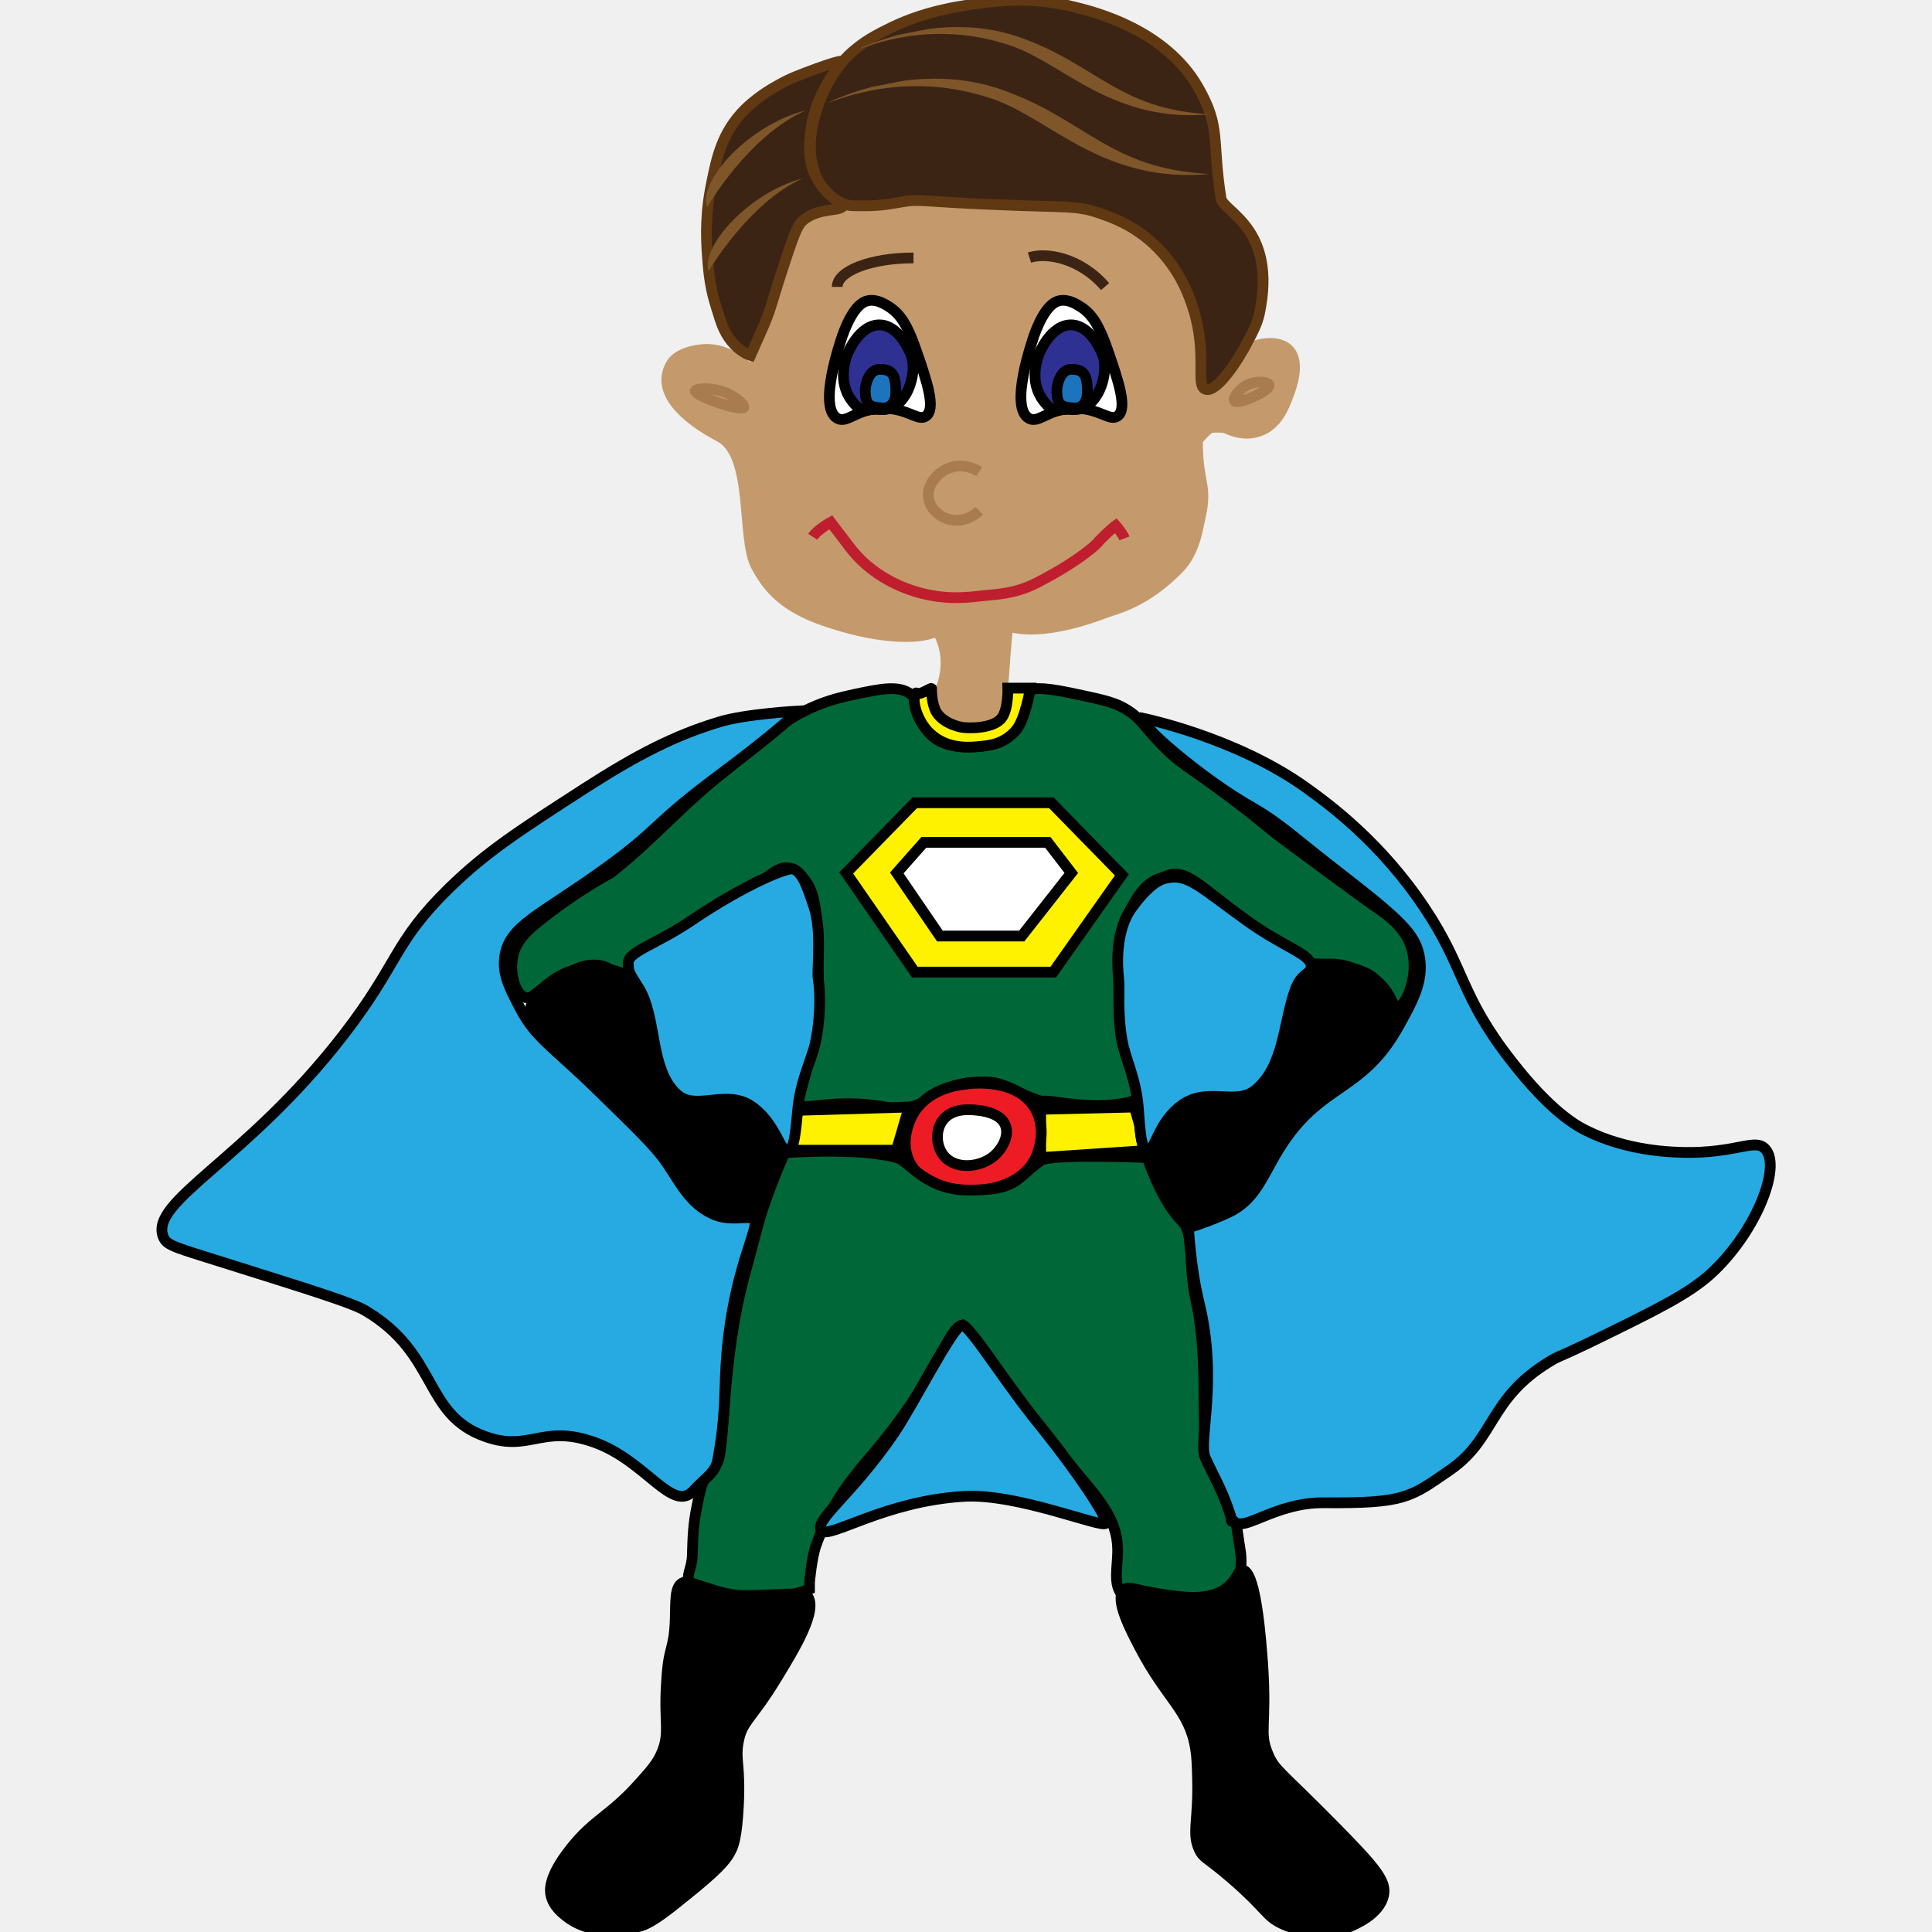
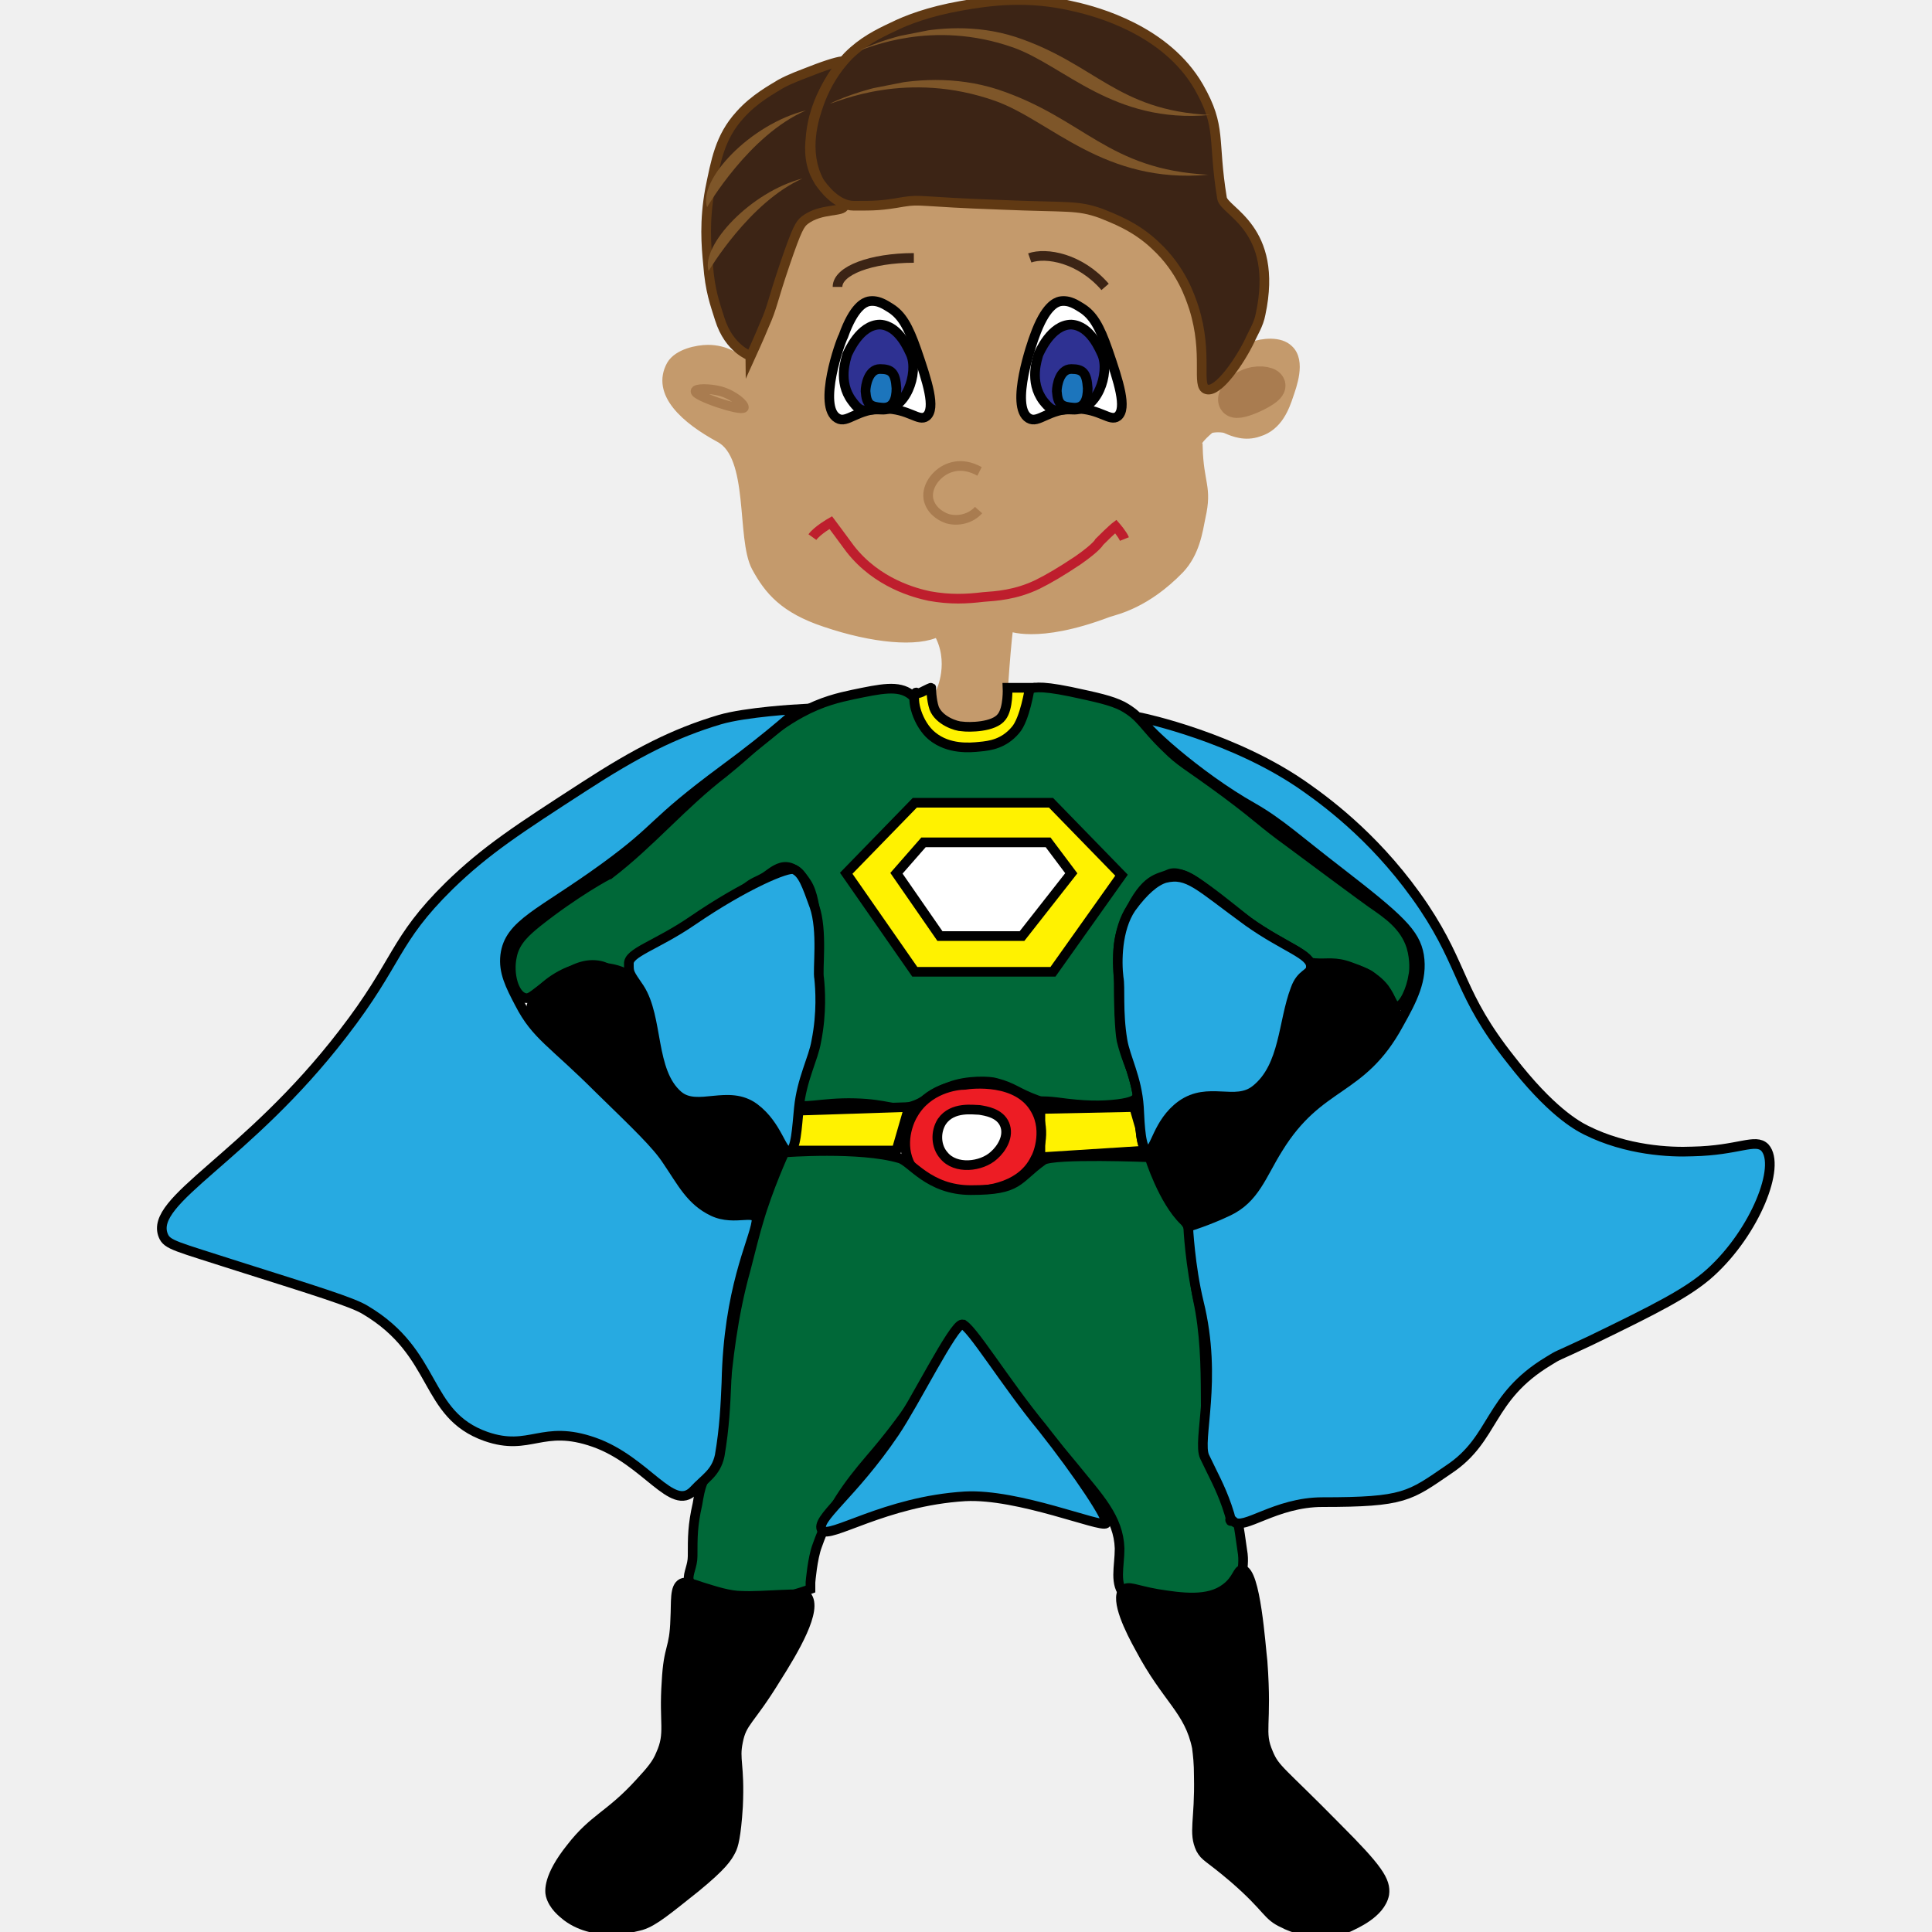
- <svg xmlns="http://www.w3.org/2000/svg" xmlns:xlink="http://www.w3.org/1999/xlink" version="1.1" id="Layer_1" x="0px" y="0px" viewBox="0 0 600 600" enable-background="new 0 0 600 600" xml:space="preserve">
+ <svg xmlns="http://www.w3.org/2000/svg" xmlns:xlink="http://www.w3.org/1999/xlink" version="1.1" id="Layer_1" x="0px" y="0px" viewBox="0 0 200 200" enable-background="new 0 0 200 200" xml:space="preserve">
  <symbol id="Brown_Hair_1" viewBox="-8.1 -3.4 16.2 6.8">
    <g>
      <path fill="#7E5629" d="M-8.1,2.5c0,0,10.4-0.9,16.2-5.9C3.6,2-5.5,4.9-8.1,2.5z" />
    </g>
  </symbol>
  <symbol id="Brown_Hair_4" viewBox="-11.3 -7.7 22.6 15.3">
    <path fill="#7E5629" d="M-11.3,6.9c0,0,5.6,2.6,10.6-1.9c5-4.6,5.8-10.2,12-12.7C4.7-6.6,2.2,0.8-1,3.9C-6.1,8.8-10.8,6.9-11.3,6.9   z" />
  </symbol>
-   <path fill="#C49A6C" stroke="#C49A6C" stroke-width="3.338" stroke-miterlimit="10" d="M311,220.8c0,0,0.9-16.7,2-26.5  c0,0,8.6,4.3,30.8-4.2c2.6-1,11.7-2.8,22.3-13.6c4.8-5,5.7-11.6,6.7-16.2c2.1-9.3-0.7-10.2-0.9-21.6c0,0-2.3-0.6,3.5-5.6  c0.8-0.6,4.6-0.5,5.5-0.1c2.1,1,5.8,2.3,9.8,1c5.9-1.8,8.1-7.8,9.4-11.3c1-2.6,3.8-10.4,0-14.1c-2.8-2.8-8-2.1-11.3-0.9  c-10.1,3.7-11.7,16.5-15,16c-2.8-0.4,0.7-5.8-2.8-20.7c-1-4.2-0.6-5.2-5.2-13.9c-3.2-6-6.8-13.8-12.4-17.2  c-5.9-3.5-11.5-7.2-27.1-8.4c-17.1-1.2-19.9-0.2-38.9-1c-8-0.3-19.6-0.3-36.4,7.4c-6.2,2.8-10.4,27.7-12.8,30.9  c-8.8,11.9,0.1,14.7-0.8,17.8c0,0.1,0,0.1-0.1,0.1c-0.7,0.4-3.6-3.8-7.5-6.6c-1.1-0.8-4.9-3.5-10.1-3.6c-3.4,0-9.3,1.1-11.3,4.7  c-4.9,8.6,4.6,16.9,15.1,22.4c10.8,5.7,6.7,31.3,11.3,40.1c3.8,7.1,8.8,12.8,21.3,17.1c15,5.2,28.9,6.3,35,3.1l0,0  c5.5,9.2,0.9,18.6,0.9,18.6c0,1.1-0.1,2.9-0.1,5.2c1.3,1.1,3.8,2.5,7.1,3.5c0.9,0.3,2,0.4,3.3,0.4C307.3,223.8,311,220.8,311,220.8z  " />
-   <path fill="#006838" stroke="#000000" stroke-width="3.338" stroke-miterlimit="10" d="M283,215.7c-3.8-3-9.4-1.8-17.9,0  c-4.1,0.9-9.6,2.1-16.2,5.6c-10,5.3-14.9,11.3-24.1,18.5c-12.9,10-22.6,21.6-35.3,31.4c-0.2,0.1-10.8,5.7-22.4,15.1  c-3.3,2.7-6.8,5.7-7.8,10.6c-1.2,5.4,0.7,12,3.9,12.9c2.1,0.6,3.2-1.9,9.5-5.6c4.3-2.5,7.9-4.7,12.3-4.5c4.5,0.2,4.9,2.6,8.4,2.8  c6.5,0.3,14.4-10.9,19.2-14.2c4.4-3,10.7-4.2,17.8-11c3.5-3.3,4.1-3,6.9-4.4c3-1.5,7.6-7.7,13.5,1.6c3.8,5.9,3,20.2,3.3,26.3  c0.3,4.8,0,17.8-2.5,26.9c0,0-0.3,1.6-2.4,9.4l-1.5,5.7c0.8,2.1,7.6-0.4,17.9,0c10.5,0.4,11.7,2.4,16.8,1.1  c5.7-1.4,6.1-3.8,12.7-6.3c5.5-2.1,12.6-1.7,14.4-1.2c5.6,1.5,6.4,3.1,12.9,5.3c1.9,0.6,0.8-0.1,5.9,0.6c8.6,1.2,13.9,1.3,19,0.6  c4.7-0.6,5.3-1.4,5.6-1.7c2.4-3.1-2.2-8.1-4.5-17.9c-0.7-3.1-1-11.2-1-20.6c0-5.5-1.1-9.9,2.9-18.6c5.3-11.5,9.4-10.8,12.6-12.3  c3.8-1.7,10.8,3.7,24.6,14.6c11.1,8.7,14.1,12.3,20.7,12.9c3.8,0.4,6.3-0.5,11.2,1.1c2.3,0.8,7.2,2.3,10.6,6.7  c2.5,3.2,2.5,5.5,3.9,5.6c2.2,0.1,4.4-5.3,5-9.5c0.2-1.3,0.7-4.9-0.6-9c-2.1-6.5-7.4-10.1-12.3-13.4c0,0-1.8-1.2-25.2-18.5  c-9.9-7.3-8.1-6.7-20.2-15.7c-12.6-9.3-13.7-9.3-18.5-14c-7.2-7-7.5-9.7-13.4-12.9c-3.5-1.9-7.8-2.7-16.2-4.5  c-10.1-2.1-11.9-1.3-12.9-0.6c-3.6,2.7-0.7,7.6-4.5,12.3c-3.8,4.8-10.9,5-13.4,5c-2.7,0.1-8.2,0.2-12.3-3.4  C284.7,224.3,287.3,219.2,283,215.7z" />
-   <polygon fill="#FFF200" stroke="#000000" stroke-width="3.338" stroke-miterlimit="10" points="284.1,249.3 262.8,271.1   284.1,301.9 327.1,301.9 348.4,271.7 326.5,249.3 " />
-   <polygon fill="#FFFFFF" stroke="#000000" stroke-width="3.338" stroke-miterlimit="10" points="278.5,271.1 291.9,290.7   317.3,290.7 332.7,271.1 325.4,261.6 286.9,261.6 " />
-   <path stroke="#000000" stroke-width="3.338" stroke-miterlimit="10" d="M164.9,312.5c-1,3.7,1.9,7.5,10.1,15.7  c17.8,17.7,20.1,15.3,27.4,24.6c7.1,9.1,8.5,15.9,18.5,23c4.3,3.1,7.3,4.1,10.1,3.4c5.4-1.5,7.3-9.7,8.4-14.6  c1.3-5.5,2.8-12.3-1.1-17.4c-3-3.9-7.7-4.9-11.2-5.6c-7.6-1.6-9.5,1.2-13.4,0c-11.6-3.4-6.3-32.7-20.2-39.2  c-5.7-2.7-13.3-1.6-16.5-0.7S166.2,307.3,164.9,312.5z" />
-   <path stroke="#000000" stroke-width="3.338" stroke-miterlimit="10" d="M408.8,300.8c-12.7,4.8-7.5,32.5-21.3,39.2  c-7,3.4-12-1.7-19.6,3.4c-7.6,5-8.8,14.1-9,15.1c-1,8.2,2.6,18.8,9.5,20.7c4.3,1.2,8.5-1.3,11.8-3.4c8.8-5.5,9.7-11.2,16.8-20.2  c3.1-3.9,2.4-2.2,26.3-24.1c7.6-7,11-10.2,10.6-14.6c-0.5-6.4-6.8-13.3-9-14.4C422.5,301.3,414.9,298.5,408.8,300.8z" />
-   <path fill="#FFF200" stroke="#000000" stroke-width="3.338" stroke-miterlimit="10" d="M245.4,344.9c-1.1,4.1-2.2,8.2-3.4,12.3  h36.4l3.9-13.4L245.4,344.9z" />
-   <polygon fill="#FFF200" stroke="#000000" stroke-width="3.338" stroke-miterlimit="10" points="323.2,344.5 323.2,359.5   356.2,357.3 352.3,343.8 " />
-   <path fill="#ED1C24" stroke="#000000" stroke-width="3.338" stroke-miterlimit="10" d="M283.5,346.1c-0.5,0.9-4.3,7.9-1.1,14.6  c4.1,8.7,16.2,8.9,18.5,9c2.7,0.1,15.8-0.1,20.7-10.1c0.2-0.4,3.9-8.1,0-15.1c-5.5-9.9-20.2-8.1-21.8-7.8  C297.1,337,288,338.2,283.5,346.1z" />
-   <path fill="#FFFFFF" stroke="#000000" stroke-width="3.338" stroke-miterlimit="10" d="M292.5,348.3c-2.1,3.2-1.7,7.8,0.6,10.6  c3.7,4.6,11.6,3.6,15.7,0c2.3-2,4.8-6.1,3.4-9.5c-1.4-3.4-5.9-4.2-7.8-4.5C302.4,344.7,295.7,343.5,292.5,348.3z" />
-   <path fill="#006838" stroke="#000000" stroke-width="3.338" stroke-miterlimit="10" d="M243.7,358c0,0-5,11-8.1,21.7  c-0.5,1.8-2.6,9.9-3.9,14.6c-8.2,28.8-6.2,57.6-9.3,60.5c-4.2,3.8-4.7,6.8-5.8,12.2c-1.4,6.7-1.4,10.3-1.6,16.3  c-0.1,3.1-1.5,5.3-1.2,7.2c0.6,2.8,5.2,4.2,8.4,5c1.8,0.5,9.3,1.6,15.2,1.3c6.4-0.4,14-3.3,14-3.3v-2.2c0,0,0.7-7.6,2-11.3  c4-11.2,9.2-18.6,16.4-27c22.5-26,23.9-39.8,28.9-41.4c0,0,9.2,13.8,34.4,44.2c7.6,9.2,13.8,15.5,14,25.2c0.1,5.7-1.7,11.2,1.7,14.6  c0.8,0.8,2.1,1.8,10.6,2.2c15.3,0.9,19.9-1.9,21.3-2.8c1.5-1,4.3-2.9,4.5-5.6c0.1-2.5,0.5-4.6,0-7.8c-1.3-7.7-0.8-9.8-4.8-16.7  c-1.8-3-3-7.1-4.7-10.7c-3.6-7.7,0.3-29.7-4.3-50.4c-2.5-11.5-0.5-20.8-4.2-24.4c-6.5-6.3-10.9-19.9-10.9-19.9s-29.8-1.3-33,0.9  c-8.3,5.9-7.1,9.2-22.5,9.2c-13.3,0-18.5-9-22.1-10C266.9,356.2,243.7,358,243.7,358z" />
-   <path stroke="#000000" stroke-width="3.338" stroke-miterlimit="10" d="M209.7,502.8c0.2-5.4-0.2-9.9,2.2-11.2  c1.3-0.7,2.7,0,6.2,1.1c4,1.3,8.3,2.7,12.3,2.8c6.7,0.2,19.1-1.2,20.2,0c3.7,4.3-4,16.8-9.5,25.8c-8,13.1-10.6,13.1-11.8,19.6  c-1.1,5.8,0.7,7,0,20.2c-0.5,9.5-1.6,12.2-2.2,13.4c-1.1,2.3-2.8,4.9-11.2,11.8c-8.6,7-12.9,10.5-16.8,11.8  c-1.1,0.3-13.9,4.2-23-2.8c-1.5-1.2-4.2-3.2-5-6.7c-0.3-1.3-1-5.6,6.2-14.6c7.3-9.2,12-9.8,21.3-20.2c3.6-4,5.4-6.1,6.7-9  c3-6.6,0.8-9.6,1.7-22.4C207.6,510.9,209.4,512.7,209.7,502.8z" />
-   <path stroke="#000000" stroke-width="3.338" stroke-miterlimit="10" d="M354,511.7c-2.9-5.5-7.9-15.1-5-17.9  c1.4-1.4,3.6,0,10.6,1.1c7.6,1.2,15.8,2.5,21.3-1.7c3.5-2.7,3.5-5.7,5-5.6c4.3,0.3,5.8,23.7,6.2,28.6c1.4,20.3-1.3,21.5,1.7,28.6  c2.1,5.1,3.9,5.3,21.3,23c12.5,12.7,15.4,16.5,14.6,20.7c-1.2,6.1-9.2,9.3-11.2,10.1c-9.6,3.7-18.6-0.4-20.2-1.1  c-5.3-2.5-4.6-4.4-15.7-14c-8.1-7-8.8-6.3-10.1-9c-2.5-5.2-0.2-8.8-0.6-22.4c-0.1-4.3-0.2-6.5-0.6-9  C369.4,531.1,362.4,527.8,354,511.7z" />
-   <path fill="#27AAE1" stroke="#000000" stroke-width="3.338" stroke-miterlimit="10" d="M354.7,223c0,0,29.2,5.9,51.3,21.9  c7.2,5.2,22.9,16.8,36.4,37c12.7,19,10.9,27,26.9,47.5c12.3,15.9,20.4,20.3,23.5,21.8c12.5,6.2,26.2,6.8,33,6.7  c14.4-0.3,19.4-4.3,22.4-1.1c5.2,5.6-3,26-16.8,38.7c-7,6.4-17.2,11.4-37.5,21.3c-10.8,5.2-9.7,4.2-12.9,6.2  c-18.8,11.5-16.6,23.9-30.8,33.6c-12.3,8.5-13.9,10.3-39.2,10.1c-14.8-0.1-24.5,9-27.6,5.9c-2.6-2.6,0.9,3.8-2.2-4.7  c-2.1-5.9-4.3-9.5-6.9-15.2c-2.3-5,4.1-23.6-1.9-48.1c-2.7-11-3.3-23.3-3.3-23.3s6-1.8,12.3-4.7c8.4-3.9,10.6-11.3,15.7-19.6  c13-21.1,25.7-17.2,37.5-38.7c4.1-7.4,7.6-13.7,6.2-21.3c-1.3-6.9-5.9-11.3-24.6-25.8c-12.9-9.9-18.5-15.4-26.9-20.2  C372.1,241.2,353.4,224.5,354.7,223z" />
+   <path fill="#C49A6C" stroke="#C49A6C" stroke-miterlimit="10" d="M103.7,73.6c0,0,0.3-5.6,0.7-8.8c0,0,2.9,1.4,10.3-1.4  c0.9-0.3,3.9-0.9,7.4-4.5c1.6-1.7,1.9-3.9,2.2-5.4c0.7-3.1-0.2-3.4-0.3-7.2c0,0-0.8-0.2,1.2-1.9c0.3-0.2,1.5-0.2,1.8,0  c0.7,0.3,1.9,0.8,3.3,0.3c2-0.6,2.7-2.6,3.1-3.8c0.3-0.9,1.3-3.5,0-4.7c-0.9-0.9-2.7-0.7-3.8-0.3c-3.4,1.2-3.9,5.5-5,5.3  c-0.9-0.1,0.2-1.9-0.9-6.9c-0.3-1.4-0.2-1.7-1.7-4.6c-1.1-2-2.3-4.6-4.1-5.7c-2-1.2-3.8-2.4-9-2.8c-5.7-0.4-6.6-0.1-13-0.3  c-2.7-0.1-6.5-0.1-12.1,2.5c-2.1,0.9-3.5,9.2-4.3,10.3c-2.9,4,0,4.9-0.3,5.9l0,0c-0.2,0.1-1.2-1.3-2.5-2.2c-0.4-0.3-1.6-1.2-3.4-1.2  c-1.1,0-3.1,0.4-3.8,1.6c-1.6,2.9,1.5,5.6,5,7.5c3.6,1.9,2.2,10.4,3.8,13.4c1.3,2.4,2.9,4.3,7.1,5.7c5,1.7,9.6,2.1,11.7,1l0,0  c1.8,3.1,0.3,6.2,0.3,6.2c0,0.4,0,1,0,1.7c0.4,0.4,1.3,0.8,2.4,1.2c0.3,0.1,0.7,0.1,1.1,0.1C102.4,74.6,103.7,73.6,103.7,73.6z" />
+   <path fill="#006838" stroke="#000000" stroke-miterlimit="10" d="M94.3,71.9c-1.3-1-3.1-0.6-6,0c-1.4,0.3-3.2,0.7-5.4,1.9  c-3.3,1.8-5,3.8-8,6.2c-4.3,3.3-7.5,7.2-11.8,10.5c-0.1,0-3.6,1.9-7.5,5c-1.1,0.9-2.3,1.9-2.6,3.5c-0.4,1.8,0.2,4,1.3,4.3  c0.7,0.2,1.1-0.6,3.2-1.9c1.4-0.8,2.6-1.6,4.1-1.5s1.6,0.9,2.8,0.9c2.2,0.1,4.8-3.6,6.4-4.7c1.5-1,3.6-1.4,5.9-3.7  c1.2-1.1,1.4-1,2.3-1.5c1-0.5,2.5-2.6,4.5,0.5c1.3,2,1,6.7,1.1,8.8c0.1,1.6,0,5.9-0.8,9c0,0-0.1,0.5-0.8,3.1l-0.5,1.9  c0.3,0.7,2.5-0.1,6,0s3.9,0.8,5.6,0.4c1.9-0.5,2-1.3,4.2-2.1c1.8-0.7,4.2-0.6,4.8-0.4c1.9,0.5,2.1,1,4.3,1.8c0.6,0.2,0.3,0,2,0.2  c2.9,0.4,4.6,0.4,6.3,0.2c1.6-0.2,1.8-0.5,1.9-0.6c0.8-1-0.7-2.7-1.5-6c-0.2-1-0.3-3.7-0.3-6.9c0-1.8-0.4-3.3,1-6.2  c1.8-3.8,3.1-3.6,4.2-4.1c1.3-0.6,3.6,1.2,8.2,4.9c3.7,2.9,4.7,4.1,6.9,4.3c1.3,0.1,2.1-0.2,3.7,0.4c0.8,0.3,2.4,0.8,3.5,2.2  c0.8,1.1,0.8,1.8,1.3,1.9c0.7,0,1.5-1.8,1.7-3.2c0.1-0.4,0.2-1.6-0.2-3c-0.7-2.2-2.5-3.4-4.1-4.5c0,0-0.6-0.4-8.4-6.2  c-3.3-2.4-2.7-2.2-6.7-5.2c-4.2-3.1-4.6-3.1-6.2-4.7c-2.4-2.3-2.5-3.2-4.5-4.3c-1.2-0.6-2.6-0.9-5.4-1.5c-3.4-0.7-4-0.4-4.3-0.2  c-1.2,0.9-0.2,2.5-1.5,4.1s-3.6,1.7-4.5,1.7s-2.7,0.1-4.1-1.1C94.9,74.8,95.8,73.1,94.3,71.9z" />
+   <polygon fill="#FFF200" stroke="#000000" stroke-miterlimit="10" points="94.7,83.1 87.6,90.4 94.7,100.6 109,100.6 116.1,90.6   108.8,83.1 " />
+   <polygon fill="#FFFFFF" stroke="#000000" stroke-miterlimit="10" points="92.8,90.4 97.3,96.9 105.8,96.9 110.9,90.4 108.5,87.2   95.6,87.2 " />
+   <path stroke="#000000" stroke-miterlimit="10" d="M55,104.2c-0.3,1.2,0.6,2.5,3.4,5.2c5.9,5.9,6.7,5.1,9.1,8.2  c2.4,3,2.8,5.3,6.2,7.7c1.4,1,2.4,1.4,3.4,1.1c1.8-0.5,2.4-3.2,2.8-4.9c0.4-1.8,0.9-4.1-0.4-5.8c-1-1.3-2.6-1.6-3.7-1.9  c-2.5-0.5-3.2,0.4-4.5,0c-3.9-1.1-2.1-10.9-6.7-13.1c-1.9-0.9-4.4-0.5-5.5-0.2C57.9,100.9,55.4,102.4,55,104.2z" />
+   <path stroke="#000000" stroke-miterlimit="10" d="M136.3,100.3c-4.2,1.6-2.5,10.8-7.1,13.1c-2.3,1.1-4-0.6-6.5,1.1s-2.9,4.7-3,5  c-0.3,2.7,0.9,6.3,3.2,6.9c1.4,0.4,2.8-0.4,3.9-1.1c2.9-1.8,3.2-3.7,5.6-6.7c1-1.3,0.8-0.7,8.8-8c2.5-2.3,3.7-3.4,3.5-4.9  c-0.2-2.1-2.3-4.4-3-4.8C140.8,100.4,138.3,99.5,136.3,100.3z" />
+   <path fill="#FFF200" stroke="#000000" stroke-miterlimit="10" d="M81.8,115c-0.4,1.4-0.7,2.7-1.1,4.1h12.1l1.3-4.5L81.8,115z" />
+   <polygon fill="#FFF200" stroke="#000000" stroke-miterlimit="10" points="107.7,114.8 107.7,119.8 118.7,119.1 117.4,114.6 " />
+   <path fill="#ED1C24" stroke="#000000" stroke-miterlimit="10" d="M94.5,115.4c-0.2,0.3-1.4,2.6-0.4,4.9c1.4,2.9,5.4,3,6.2,3  c0.9,0,5.3,0,6.9-3.4c0.1-0.1,1.3-2.7,0-5c-1.8-3.3-6.7-2.7-7.3-2.6C99,112.3,96,112.7,94.5,115.4z" />
+   <path fill="#FFFFFF" stroke="#000000" stroke-miterlimit="10" d="M97.5,116.1c-0.7,1.1-0.6,2.6,0.2,3.5c1.2,1.5,3.9,1.2,5.2,0  c0.8-0.7,1.6-2,1.1-3.2s-2-1.4-2.6-1.5C100.8,114.9,98.6,114.5,97.5,116.1z" />
+   <path fill="#006838" stroke="#000000" stroke-miterlimit="10" d="M81.2,119.3c0,0-1.7,3.7-2.7,7.2c-0.2,0.6-0.9,3.3-1.3,4.9  c-2.7,9.6-2.1,19.2-3.1,20.2c-1.4,1.3-1.6,2.3-1.9,4.1c-0.5,2.2-0.5,3.4-0.5,5.4c0,1-0.5,1.8-0.4,2.4c0.2,0.9,1.7,1.4,2.8,1.7  c0.6,0.2,3.1,0.5,5.1,0.4c2.1-0.1,4.7-1.1,4.7-1.1v-0.7c0,0,0.2-2.5,0.7-3.8c1.3-3.7,3.1-6.2,5.5-9c7.5-8.7,8-13.3,9.6-13.8  c0,0,3.1,4.6,11.5,14.7c2.5,3.1,4.6,5.2,4.7,8.4c0,1.9-0.6,3.7,0.6,4.9c0.3,0.3,0.7,0.6,3.5,0.7c5.1,0.3,6.6-0.6,7.1-0.9  c0.5-0.3,1.4-1,1.5-1.9c0-0.8,0.2-1.5,0-2.6c-0.4-2.6-0.3-3.3-1.6-5.6c-0.6-1-1-2.4-1.6-3.6c-1.2-2.6,0.1-9.9-1.4-16.8  c-0.8-3.8-0.2-6.9-1.4-8.1c-2.2-2.1-3.6-6.6-3.6-6.6s-9.9-0.4-11,0.3c-2.8,2-2.4,3.1-7.5,3.1c-4.4,0-6.2-3-7.4-3.3  C89,118.7,81.2,119.3,81.2,119.3z" />
+   <path stroke="#000000" stroke-miterlimit="10" d="M69.9,167.6c0.1-1.8-0.1-3.3,0.7-3.7c0.4-0.2,0.9,0,2.1,0.4  c1.3,0.4,2.8,0.9,4.1,0.9c2.2,0.1,6.4-0.4,6.7,0c1.2,1.4-1.3,5.6-3.2,8.6c-2.7,4.4-3.5,4.4-3.9,6.5c-0.4,1.9,0.2,2.3,0,6.7  c-0.2,3.2-0.5,4.1-0.7,4.5c-0.4,0.8-0.9,1.6-3.7,3.9c-2.9,2.3-4.3,3.5-5.6,3.9c-0.4,0.1-4.6,1.4-7.7-0.9c-0.5-0.4-1.4-1.1-1.7-2.2  c-0.1-0.4-0.3-1.9,2.1-4.9c2.4-3.1,4-3.3,7.1-6.7c1.2-1.3,1.8-2,2.2-3c1-2.2,0.3-3.2,0.6-7.5C69.2,170.3,69.8,170.9,69.9,167.6z" />
+   <path stroke="#000000" stroke-miterlimit="10" d="M118,170.6c-1-1.8-2.6-5-1.7-6c0.5-0.5,1.2,0,3.5,0.4c2.5,0.4,5.3,0.8,7.1-0.6  c1.2-0.9,1.2-1.9,1.7-1.9c1.4,0.1,1.9,7.9,2.1,9.5c0.5,6.8-0.4,7.2,0.6,9.5c0.7,1.7,1.3,1.8,7.1,7.7c4.2,4.2,5.1,5.5,4.9,6.9  c-0.4,2-3.1,3.1-3.7,3.4c-3.2,1.2-6.2-0.1-6.7-0.4c-1.8-0.8-1.5-1.5-5.2-4.7c-2.7-2.3-2.9-2.1-3.4-3c-0.8-1.7-0.1-2.9-0.2-7.5  c0-1.4-0.1-2.2-0.2-3C123.1,177,120.8,175.9,118,170.6z" />
+   <path fill="#27AAE1" stroke="#000000" stroke-miterlimit="10" d="M118.2,74.3c0,0,9.7,2,17.1,7.3c2.4,1.7,7.6,5.6,12.1,12.3  c4.2,6.3,3.6,9,9,15.8c4.1,5.3,6.8,6.8,7.8,7.3c4.2,2.1,8.7,2.3,11,2.2c4.8-0.1,6.5-1.4,7.5-0.4c1.7,1.9-1,8.7-5.6,12.9  c-2.3,2.1-5.7,3.8-12.5,7.1c-3.6,1.7-3.2,1.4-4.3,2.1c-6.3,3.8-5.5,8-10.3,11.2c-4.1,2.8-4.6,3.4-13.1,3.4c-4.9,0-8.2,3-9.2,2  c-0.9-0.9,0.3,1.3-0.7-1.6c-0.7-2-1.4-3.2-2.3-5.1c-0.8-1.7,1.4-7.9-0.6-16c-0.9-3.7-1.1-7.8-1.1-7.8s2-0.6,4.1-1.6  c2.8-1.3,3.5-3.8,5.2-6.5c4.3-7,8.6-5.7,12.5-12.9c1.4-2.5,2.5-4.6,2.1-7.1c-0.4-2.3-2-3.8-8.2-8.6c-4.3-3.3-6.2-5.1-9-6.7  C124,80.4,117.8,74.8,118.2,74.3z" />
  <g>
-     <path fill="#27AAE1" stroke="#000000" stroke-width="3.338" stroke-miterlimit="10" d="M361.8,272.8c6-4.2,10.5,2.5,25.8,13.4   c11.3,8.1,19.8,10.2,19.6,14c-0.1,2.5-3,1.8-4.9,7c-3.8,10.3-3.4,23.9-12.4,31.3c-6.2,5.1-14.8-1.2-23,4.8   c-7.4,5.4-8.2,14.4-10.6,14c-2.1-0.4-2.3-7.4-2.8-13.4c-0.7-9-4.1-15.3-5-20.7c-1.6-9.1-1-16.5-0.3-19.5c0.6-2.6,4.7-7.5,7.6-15.2   C358.1,281.9,359.4,274.5,361.8,272.8z" />
+     <path fill="#27AAE1" stroke="#000000" stroke-miterlimit="10" d="M120.6,90.9c2-1.4,3.5,0.8,8.6,4.5c3.8,2.7,6.6,3.4,6.5,4.7   c0,0.8-1,0.6-1.6,2.3c-1.3,3.4-1.1,8-4.1,10.4c-2.1,1.7-4.9-0.4-7.7,1.6c-2.5,1.8-2.7,4.8-3.5,4.7c-0.7-0.1-0.8-2.5-0.9-4.5   c-0.2-3-1.4-5.1-1.7-6.9c-0.5-3-0.3-5.5-0.1-6.5c0.2-0.9,1.6-2.5,2.5-5.1C119.4,94,119.8,91.5,120.6,90.9z" />
  </g>
-   <path fill="#27AAE1" stroke="#000000" stroke-width="3.338" stroke-miterlimit="10" d="M343.4,473.1c-1.4,1.5-27.3-9.3-43.8-8.4  c-25,1.4-42.3,13.5-44.5,10.6c-2.4-3.2,9.2-10.7,22.6-30.3c6.2-9.2,18.4-33.5,21.1-33.5c2.4,0,13.5,18.3,24.9,32.1  C335,457.7,344.4,471.9,343.4,473.1z" />
-   <path fill="#27AAE1" stroke="#000000" stroke-width="3.338" stroke-miterlimit="10" d="M215.3,463c-6.5,7-14.7-9.4-30.8-15.1  c-16.1-5.7-19.9,3.1-33.6-1.7c-19.6-6.8-14.6-25.7-37.5-39.2c-3.9-2.3-15.7-6-39.2-13.4c-19.5-6.2-22.3-6.5-23.5-9.5  c-4.4-11.1,25.8-23.7,55.9-62.6c17.4-22.5,15.5-28.7,33-45.8c11.4-11.1,21.6-17.7,41.9-30.8c16.3-10.5,28-16.5,41.9-20.7  c8.1-2.5,24.6-3.4,24.6-3.4s-7.6,7.2-23.5,19c-23,17.1-19.1,17.4-37,30.2c-19.8,14.3-29.6,17.5-30.8,27.4c-0.6,5.1,1.4,9.2,4.5,15.1  c5,9.9,10.1,12.1,24.6,26.3c11.9,11.6,17.9,17.4,21.3,22.4c4.5,6.7,7.1,12.3,14,15.7c7,3.4,14.1-1.1,13.4,3.4  c-1,6.2-8.6,20.8-9.3,49.8c-0.2,6.9-0.6,14.2-2.2,22.7C222.4,457.4,219,458.9,215.3,463z" />
+   <path fill="#27AAE1" stroke="#000000" stroke-miterlimit="10" d="M114.5,157.7c-0.5,0.5-9.1-3.1-14.6-2.8  c-8.3,0.5-14.1,4.5-14.8,3.5c-0.8-1.1,3.1-3.6,7.5-10.1c2.1-3.1,6.1-11.2,7-11.2c0.8,0,4.5,6.1,8.3,10.7  C111.7,152.6,114.8,157.3,114.5,157.7z" />
+   <path fill="#27AAE1" stroke="#000000" stroke-miterlimit="10" d="M71.8,154.3c-2.2,2.3-4.9-3.1-10.3-5s-6.6,1-11.2-0.6  c-6.5-2.3-4.9-8.6-12.5-13.1c-1.3-0.8-5.2-2-13.1-4.5c-6.5-2.1-7.4-2.2-7.8-3.2c-1.5-3.7,8.6-7.9,18.6-20.9c5.8-7.5,5.2-9.6,11-15.3  c3.8-3.7,7.2-5.9,14-10.3c5.4-3.5,9.3-5.5,14-6.9c2.7-0.8,8.2-1.1,8.2-1.1s-2.5,2.4-7.8,6.3c-7.7,5.7-6.4,5.8-12.3,10.1  c-6.6,4.8-9.9,5.8-10.3,9.1c-0.2,1.7,0.5,3.1,1.5,5c1.7,3.3,3.4,4,8.2,8.8c4,3.9,6,5.8,7.1,7.5c1.5,2.2,2.4,4.1,4.7,5.2  c2.3,1.1,4.7-0.4,4.5,1.1c-0.3,2.1-2.9,6.9-3.1,16.6c-0.1,2.3-0.2,4.7-0.7,7.6C74.1,152.5,73,153,71.8,154.3z" />
  <g>
-     <path fill="#27AAE1" stroke="#000000" stroke-width="3.338" stroke-miterlimit="10" d="M361.8,272.8c7.1-1.8,10.5,2.5,25.8,13.4   c11.3,8.1,19.8,10.2,19.6,14c-0.1,2.5-3,1.8-4.9,7c-3.8,10.3-3.4,23.9-12.4,31.3c-6.2,5.1-14.8-1.2-23,4.8   c-7.4,5.4-8.2,14.4-10.6,14c-2.1-0.4-2.3-7.4-2.8-13.4c-0.7-9-4.1-15.3-5-20.7c-1.6-9.1-0.7-16.5-1.1-19.5   c-0.6-4.7-0.7-15.1,3.9-21.5C355.3,276.6,358.9,273.5,361.8,272.8z" />
+     <path fill="#27AAE1" stroke="#000000" stroke-miterlimit="10" d="M120.6,90.9c2.4-0.6,3.5,0.8,8.6,4.5c3.8,2.7,6.6,3.4,6.5,4.7   c0,0.8-1,0.6-1.6,2.3c-1.3,3.4-1.1,8-4.1,10.4c-2.1,1.7-4.9-0.4-7.7,1.6c-2.5,1.8-2.7,4.8-3.5,4.7c-0.7-0.1-0.8-2.5-0.9-4.5   c-0.2-3-1.4-5.1-1.7-6.9c-0.5-3-0.2-5.5-0.4-6.5c-0.2-1.6-0.2-5,1.3-7.2C118.4,92.2,119.6,91.2,120.6,90.9z" />
  </g>
  <g>
-     <path fill="#27AAE1" stroke="#000000" stroke-width="3.338" stroke-miterlimit="10" d="M246.5,269.9c-1.7-0.8-15.4,4.9-31.5,15.8   c-11.5,7.8-20.1,9.8-19.9,13.5c0.1,2.6,0.1,2.6,3.2,7.5c5.9,9.3,3.3,25.7,12.1,33.3c6.1,5.2,15.5-2.2,23.6,4   c7.2,5.5,8.3,13.9,10.7,13.5c2.1-0.3,2.5-7.4,3.1-13.4c0.9-9,4.4-15.2,5.5-20.6c1.8-9.1,1.3-16.5,0.8-19.5   c-0.5-2.6,1.3-14.8-1.4-22.6C250.5,274.8,249.2,271.2,246.5,269.9z" />
+     <path fill="#27AAE1" stroke="#000000" stroke-miterlimit="10" d="M82.2,90c-0.6-0.3-5.1,1.6-10.5,5.3c-3.8,2.6-6.7,3.3-6.6,4.5   c0,0.9,0,0.9,1.1,2.5c2,3.1,1.1,8.6,4,11.1c2,1.7,5.2-0.7,7.9,1.3c2.4,1.8,2.8,4.6,3.6,4.5c0.7-0.1,0.8-2.5,1-4.5   c0.3-3,1.5-5.1,1.8-6.9c0.6-3,0.4-5.5,0.3-6.5c-0.2-0.9,0.4-4.9-0.5-7.5C83.5,91.6,83.1,90.4,82.2,90z" />
  </g>
-   <path fill="#FFF200" stroke="#000000" stroke-width="3.338" stroke-miterlimit="10" d="M284.5,215.2c0.2-0.2,0,0.9,2.8-0.5  c2.3-1.2,2-0.9,2-0.9s-0.1,3.5,1,6.3c1.4,3.9,6.8,5.6,8.7,5.8c2,0.3,9.8,0.4,12.2-3.1c2-2.8,1.8-9.1,1.8-9.1h7c0,0-1.6,9.8-4.5,13.1  c-3.6,4.2-7.9,4.7-11,5c-2.9,0.3-9.5,1-14.7-3.2C284.9,224.9,282.8,217.1,284.5,215.2z" />
-   <path fill="none" stroke="#A97C50" stroke-width="3.338" stroke-miterlimit="10" d="M383.4,124.5c-0.6-0.8,1.3-3.6,3.9-4.9  c2.9-1.5,6.6-1,6.8,0C394.5,121.3,384.4,125.9,383.4,124.5z" />
-   <path fill="none" stroke="#A97C50" stroke-width="3.338" stroke-miterlimit="10" d="M231,126.5c0.4-0.8-3.1-3.9-7.2-5.1  c-3.4-1-7.7-0.8-7.9,0C215.8,123,230.2,127.9,231,126.5z" />
+   <path fill="#FFF200" stroke="#000000" stroke-miterlimit="10" d="M94.8,71.7c0.1-0.1,0,0.3,0.9-0.2c0.8-0.4,0.7-0.3,0.7-0.3  s0,1.2,0.3,2.1c0.5,1.3,2.3,1.9,2.9,1.9c0.7,0.1,3.3,0.1,4.1-1c0.7-0.9,0.6-3,0.6-3h2.3c0,0-0.5,3.3-1.5,4.4  c-1.2,1.4-2.6,1.6-3.7,1.7c-1,0.1-3.2,0.3-4.9-1.1C95,75,94.3,72.4,94.8,71.7z" />
+   <path fill="none" stroke="#A97C50" stroke-width="3.338" stroke-miterlimit="10" d="M127.8,41.5c-0.2-0.3,0.4-1.2,1.3-1.6  c1-0.5,2.2-0.3,2.3,0C131.5,40.4,128.1,42,127.8,41.5z" />
+   <path fill="none" stroke="#A97C50" stroke-miterlimit="10" d="M77,42.2c0.1-0.3-1-1.3-2.4-1.7c-1.1-0.3-2.6-0.3-2.6,0  C71.9,41,76.7,42.6,77,42.2z" />
  <g>
-     <path fill="#FFFFFF" stroke="#000000" stroke-width="3.338" stroke-miterlimit="10" d="M319.5,129.9c3.1,1.8,6-3.1,14.3-3.1   c7.7,0,10.9,4.2,13.3,2.4c3.1-2.3,0.3-10.7-3.1-20.5c-2.7-7.8-4.9-11.1-8.2-13.3c-1.4-0.9-4-2.6-6.8-2c-1.3,0.3-4.5,1.4-7.9,10.9   C320.6,105.9,313.4,126.4,319.5,129.9z" />
-     <path fill="#2E3192" stroke="#000000" stroke-width="3.338" stroke-miterlimit="10" d="M324,124.4c-4.5-5.9-1.8-13.1-1.4-14.3   c0.2-0.5,3.8-9.4,10.2-9.2c5.9,0.2,9.1,8,9.6,9.2c2.3,5.8-1.5,17.7-9.4,17.1C327.8,126.8,327.5,129,324,124.4z" />
-     <path fill="#1C75BC" stroke="#000000" stroke-width="3.338" stroke-miterlimit="10" d="M333.3,126.7c-3.6-0.3-4.9-0.8-5.1-5   c-0.1-1.9,1-7,4.5-7s4.8,1.3,5,5.9C337.9,123.9,336.9,127,333.3,126.7z" />
+     <path fill="#FFFFFF" stroke="#000000" stroke-miterlimit="10" d="M106.5,43.3c1,0.6,2-1,4.8-1c2.6,0,3.6,1.4,4.4,0.8   c1-0.8,0.1-3.6-1-6.8c-0.9-2.6-1.6-3.7-2.7-4.4c-0.5-0.3-1.3-0.9-2.3-0.7c-0.4,0.1-1.5,0.5-2.6,3.6   C106.9,35.3,104.5,42.1,106.5,43.3z" />
+     <path fill="#2E3192" stroke="#000000" stroke-miterlimit="10" d="M108,41.5c-1.5-2-0.6-4.4-0.5-4.8c0.1-0.2,1.3-3.1,3.4-3.1   c2,0.1,3,2.7,3.2,3.1c0.8,1.9-0.5,5.9-3.1,5.7C109.3,42.3,109.2,43,108,41.5z" />
+     <path fill="#1C75BC" stroke="#000000" stroke-miterlimit="10" d="M111.1,42.2c-1.2-0.1-1.6-0.3-1.7-1.7c0-0.6,0.3-2.3,1.5-2.3   s1.6,0.4,1.7,2C112.6,41.3,112.3,42.3,111.1,42.2z" />
  </g>
  <g>
-     <path fill="#FFFFFF" stroke="#000000" stroke-width="3.338" stroke-miterlimit="10" d="M260,129.9c3.1,1.8,6-3.1,14.3-3.1   c7.7,0,10.9,4.2,13.3,2.4c3.1-2.3,0.3-10.7-3.1-20.5c-2.7-7.8-4.9-11.1-8.2-13.3c-1.4-0.9-4-2.6-6.8-2c-1.3,0.3-4.5,1.4-7.9,10.9   C261.1,105.9,253.9,126.4,260,129.9z" />
-     <path fill="#2E3192" stroke="#000000" stroke-width="3.338" stroke-miterlimit="10" d="M264.5,124.4c-4.5-5.9-1.8-13.1-1.4-14.3   c0.2-0.5,3.8-9.4,10.2-9.2c5.9,0.2,9.1,8,9.6,9.2c2.3,5.8-1.5,17.7-9.4,17.1C268.3,126.8,268,129,264.5,124.4z" />
-     <path fill="#1C75BC" stroke="#000000" stroke-width="3.338" stroke-miterlimit="10" d="M273.8,126.7c-3.6-0.3-4.9-0.8-5.1-5   c-0.1-1.9,1-7,4.5-7s4.8,1.3,5,5.9C278.4,123.9,277.4,127,273.8,126.7z" />
+     <path fill="#FFFFFF" stroke="#000000" stroke-miterlimit="10" d="M86.7,43.3c1,0.6,2-1,4.8-1c2.6,0,3.6,1.4,4.4,0.8   c1-0.8,0.1-3.6-1-6.8c-0.9-2.6-1.6-3.7-2.7-4.4c-0.5-0.3-1.3-0.9-2.3-0.7c-0.4,0.1-1.5,0.5-2.6,3.6C87,35.3,84.6,42.1,86.7,43.3z" />
+     <path fill="#2E3192" stroke="#000000" stroke-miterlimit="10" d="M88.2,41.5c-1.5-2-0.6-4.4-0.5-4.8c0.1-0.2,1.3-3.1,3.4-3.1   c2,0.1,3,2.7,3.2,3.1c0.8,1.9-0.5,5.9-3.1,5.7C89.4,42.3,89.3,43,88.2,41.5z" />
+     <path fill="#1C75BC" stroke="#000000" stroke-miterlimit="10" d="M91.3,42.2c-1.2-0.1-1.6-0.3-1.7-1.7c0-0.6,0.3-2.3,1.5-2.3   s1.6,0.4,1.7,2C92.8,41.3,92.5,42.3,91.3,42.2z" />
  </g>
-   <path fill="none" stroke="#3C2415" stroke-width="3.338" stroke-miterlimit="10" d="M319.7,80c5.2-1.7,15.7,0,23.5,9" />
-   <path fill="none" stroke="#3C2415" stroke-width="3.338" stroke-miterlimit="10" d="M260,89.1c0-5,10.6-9,23.7-9" />
-   <line fill="none" stroke="#000000" stroke-width="3.338" stroke-miterlimit="10" x1="325.7" y1="87.9" x2="325.7" y2="87.9" />
+   <path fill="none" stroke="#3C2415" stroke-miterlimit="10" d="M106.6,26.7c1.7-0.6,5.2,0,7.8,3" />
+   <path fill="none" stroke="#3C2415" stroke-miterlimit="10" d="M86.7,29.7c0-1.7,3.5-3,7.9-3" />
+   <line fill="none" stroke="#000000" stroke-width="3.338" stroke-miterlimit="10" x1="108.6" y1="29.3" x2="108.6" y2="29.3" />
  <g>
-     <path fill="none" stroke="#A97C50" stroke-width="3.338" stroke-miterlimit="10" d="M304.1,146.5c-0.6-0.4-4.5-2.8-8.9-1.3   c-3.9,1.3-7.6,5.3-6.8,9.7c0.6,3.3,3.4,5.5,6,6.3c3.3,1,7.1,0,9.7-2.6" />
+     <path fill="none" stroke="#A97C50" stroke-miterlimit="10" d="M101.4,48.8c-0.2-0.1-1.5-0.9-3-0.4c-1.3,0.4-2.5,1.8-2.3,3.2   c0.2,1.1,1.1,1.8,2,2.1c1.1,0.3,2.4,0,3.2-0.9" />
  </g>
-   <path fill="none" stroke="#BE1E2D" stroke-width="3.338" stroke-miterlimit="10" d="M252.4,166.7c1.4-2.2,5.6-4.5,5.6-4.5  s3.6,4.7,6.1,8c8.3,10.7,20.3,13.8,24.5,14.6c6.5,1.3,11.7,0.8,16.7,0.2c3.8-0.4,9.9-0.5,16.7-4c3.6-1.9,7.3-3.8,12.7-7.5  c5.9-4.1,6.7-5.6,6.7-5.6c3.9-3.9,5.1-4.7,5.1-4.7s2.1,2.4,2.7,4" />
-   <path fill="#3C2415" stroke="#603913" stroke-width="3.338" stroke-miterlimit="10" d="M223.6,99.1c-1.5-4.9-3-8.6-3.7-16.8  c-0.5-6.1-1.1-13.6,0.7-23.5c1.7-8.7,3.1-16.2,9.2-23.2c4.5-5.1,10.1-8.2,12.5-9.5c3.2-1.8,5.9-2.8,11.3-4.8c4.9-1.8,8.5-2.8,8-2.1  c-1.2,1.7-9.2,10.4-10.1,24c-0.2,2.8-0.5,8.6,3,13.4c3.2,4.3,7.8,5.3,7.4,7.1c-0.4,2.2-7.1,0.5-12.2,4.5c-1.6,1.3-2.5,2.6-5.9,13.1  c-4.1,12.3-4,13.6-6.5,19.6c-1.3,3-4.2,9.5-4.2,9.5l0,0C233.1,110.4,226.5,108.6,223.6,99.1z" />
-   <path fill="#3C2415" stroke="#603913" stroke-width="3.338" stroke-miterlimit="10" d="M277.1,8.4c4.2-2,11-4.8,21.4-6.5  c8.4-1.4,20.7-3.4,35.3,0.3c6.5,1.6,28.1,7.1,38.3,24.9c7.2,12.6,4.2,16.1,7.1,34.5c0.7,4.3,17.6,9.2,11.9,35.9  c-0.7,3.2-2.3,6.1-3.3,8c-3.1,6.2-9.9,16.6-13.4,15.4c-3.3-1,0.7-10.9-3.9-25.2c-1.1-3.5-4-12.1-11.9-19.6  c-6.4-6.1-13.1-8.5-16.9-9.8c-7.4-2.6-10.2-1.8-31.2-2.7c-25.5-1-24.6-1.9-30.3-0.9c-6.9,1.2-8.8,1.3-15.2,1.2  c-5.3,0-9.7-5.7-10.7-7.4c-5.1-9.5-1.5-20,0-24.4c1.2-3.4,3.7-9.1,8.9-14.6C268,12.8,272.6,10.6,277.1,8.4z" />
-   <use xlink:href="#Brown_Hair_4" width="22.6" height="15.3" x="-11.3" y="-7.7" transform="matrix(4.8543 -0.9544 -0.5894 -2.9977 316.2115 41.7405)" overflow="visible" />
-   <use xlink:href="#Brown_Hair_4" width="22.6" height="15.3" x="-11.3" y="-7.7" transform="matrix(4.4866 -0.882 -0.5412 -2.7528 321.1655 24.2677)" overflow="visible" enable-background="new    " />
-   <use xlink:href="#Brown_Hair_1" width="16.2" height="6.8" x="-8.1" y="-3.4" transform="matrix(1.0458 -2.2519 -2.3402 -1.0868 233.9166 48.818)" overflow="visible" />
-   <use xlink:href="#Brown_Hair_1" width="16.2" height="6.8" x="-8.1" y="-3.4" transform="matrix(1.0283 -2.1465 -2.1267 -1.0187 233.702 69.3426)" overflow="visible" enable-background="new    " />
+   <path fill="none" stroke="#BE1E2D" stroke-miterlimit="10" d="M84.1,55.6c0.5-0.7,1.9-1.5,1.9-1.5s1.2,1.6,2,2.7  c2.8,3.6,6.8,4.6,8.2,4.9c2.2,0.4,3.9,0.3,5.6,0.1c1.3-0.1,3.3-0.2,5.6-1.3c1.2-0.6,2.4-1.3,4.2-2.5c2-1.4,2.2-1.9,2.2-1.9  c1.3-1.3,1.7-1.6,1.7-1.6s0.7,0.8,0.9,1.3" />
+   <path fill="#3C2415" stroke="#603913" stroke-miterlimit="10" d="M74.5,33c-0.5-1.6-1-2.9-1.2-5.6c-0.2-2-0.4-4.5,0.2-7.8  c0.6-2.9,1-5.4,3.1-7.7c1.5-1.7,3.4-2.7,4.2-3.2c1.1-0.6,2-0.9,3.8-1.6c1.6-0.6,2.8-0.9,2.7-0.7c-0.4,0.6-3.1,3.5-3.4,8  c-0.1,0.9-0.2,2.9,1,4.5c1.1,1.4,2.6,1.8,2.5,2.4c-0.1,0.7-2.4,0.2-4.1,1.5c-0.5,0.4-0.8,0.9-2,4.4c-1.4,4.1-1.3,4.5-2.2,6.5  c-0.4,1-1.4,3.2-1.4,3.2l0,0C77.7,36.8,75.5,36.2,74.5,33z" />
+   <path fill="#3C2415" stroke="#603913" stroke-miterlimit="10" d="M92.4,2.8c1.4-0.7,3.7-1.6,7.1-2.2c2.8-0.5,6.9-1.1,11.8,0.1  c2.2,0.5,9.4,2.4,12.8,8.3c2.4,4.2,1.4,5.4,2.4,11.5c0.2,1.4,5.9,3.1,4,12c-0.2,1.1-0.8,2-1.1,2.7c-1,2.1-3.3,5.5-4.5,5.1  c-1.1-0.3,0.2-3.6-1.3-8.4c-0.4-1.2-1.3-4-4-6.5c-2.1-2-4.4-2.8-5.6-3.3c-2.5-0.9-3.4-0.6-10.4-0.9c-8.5-0.3-8.2-0.6-10.1-0.3  c-2.3,0.4-2.9,0.4-5.1,0.4c-1.8,0-3.2-1.9-3.6-2.5c-1.7-3.2-0.5-6.7,0-8.1c0.4-1.1,1.2-3,3-4.9C89.3,4.3,90.9,3.5,92.4,2.8z" />
+   <use xlink:href="#Brown_Hair_4" width="22.6" height="15.3" x="-11.3" y="-7.7" transform="matrix(1.6081 -0.3162 -0.1953 -0.9931 105.4235 14.0133)" overflow="visible" />
+   <use xlink:href="#Brown_Hair_4" width="22.6" height="15.3" x="-11.3" y="-7.7" transform="matrix(1.4863 -0.2922 -0.1792 -0.912 107.0732 8.1809)" overflow="visible" enable-background="new    " />
+   <use xlink:href="#Brown_Hair_1" width="16.2" height="6.8" x="-8.1" y="-3.4" transform="matrix(0.3486 -0.7506 -0.7801 -0.3623 77.9724 16.2727)" overflow="visible" />
+   <use xlink:href="#Brown_Hair_1" width="16.2" height="6.8" x="-8.1" y="-3.4" transform="matrix(0.3428 -0.7155 -0.7089 -0.3396 77.9009 23.1142)" overflow="visible" enable-background="new    " />
</svg>
